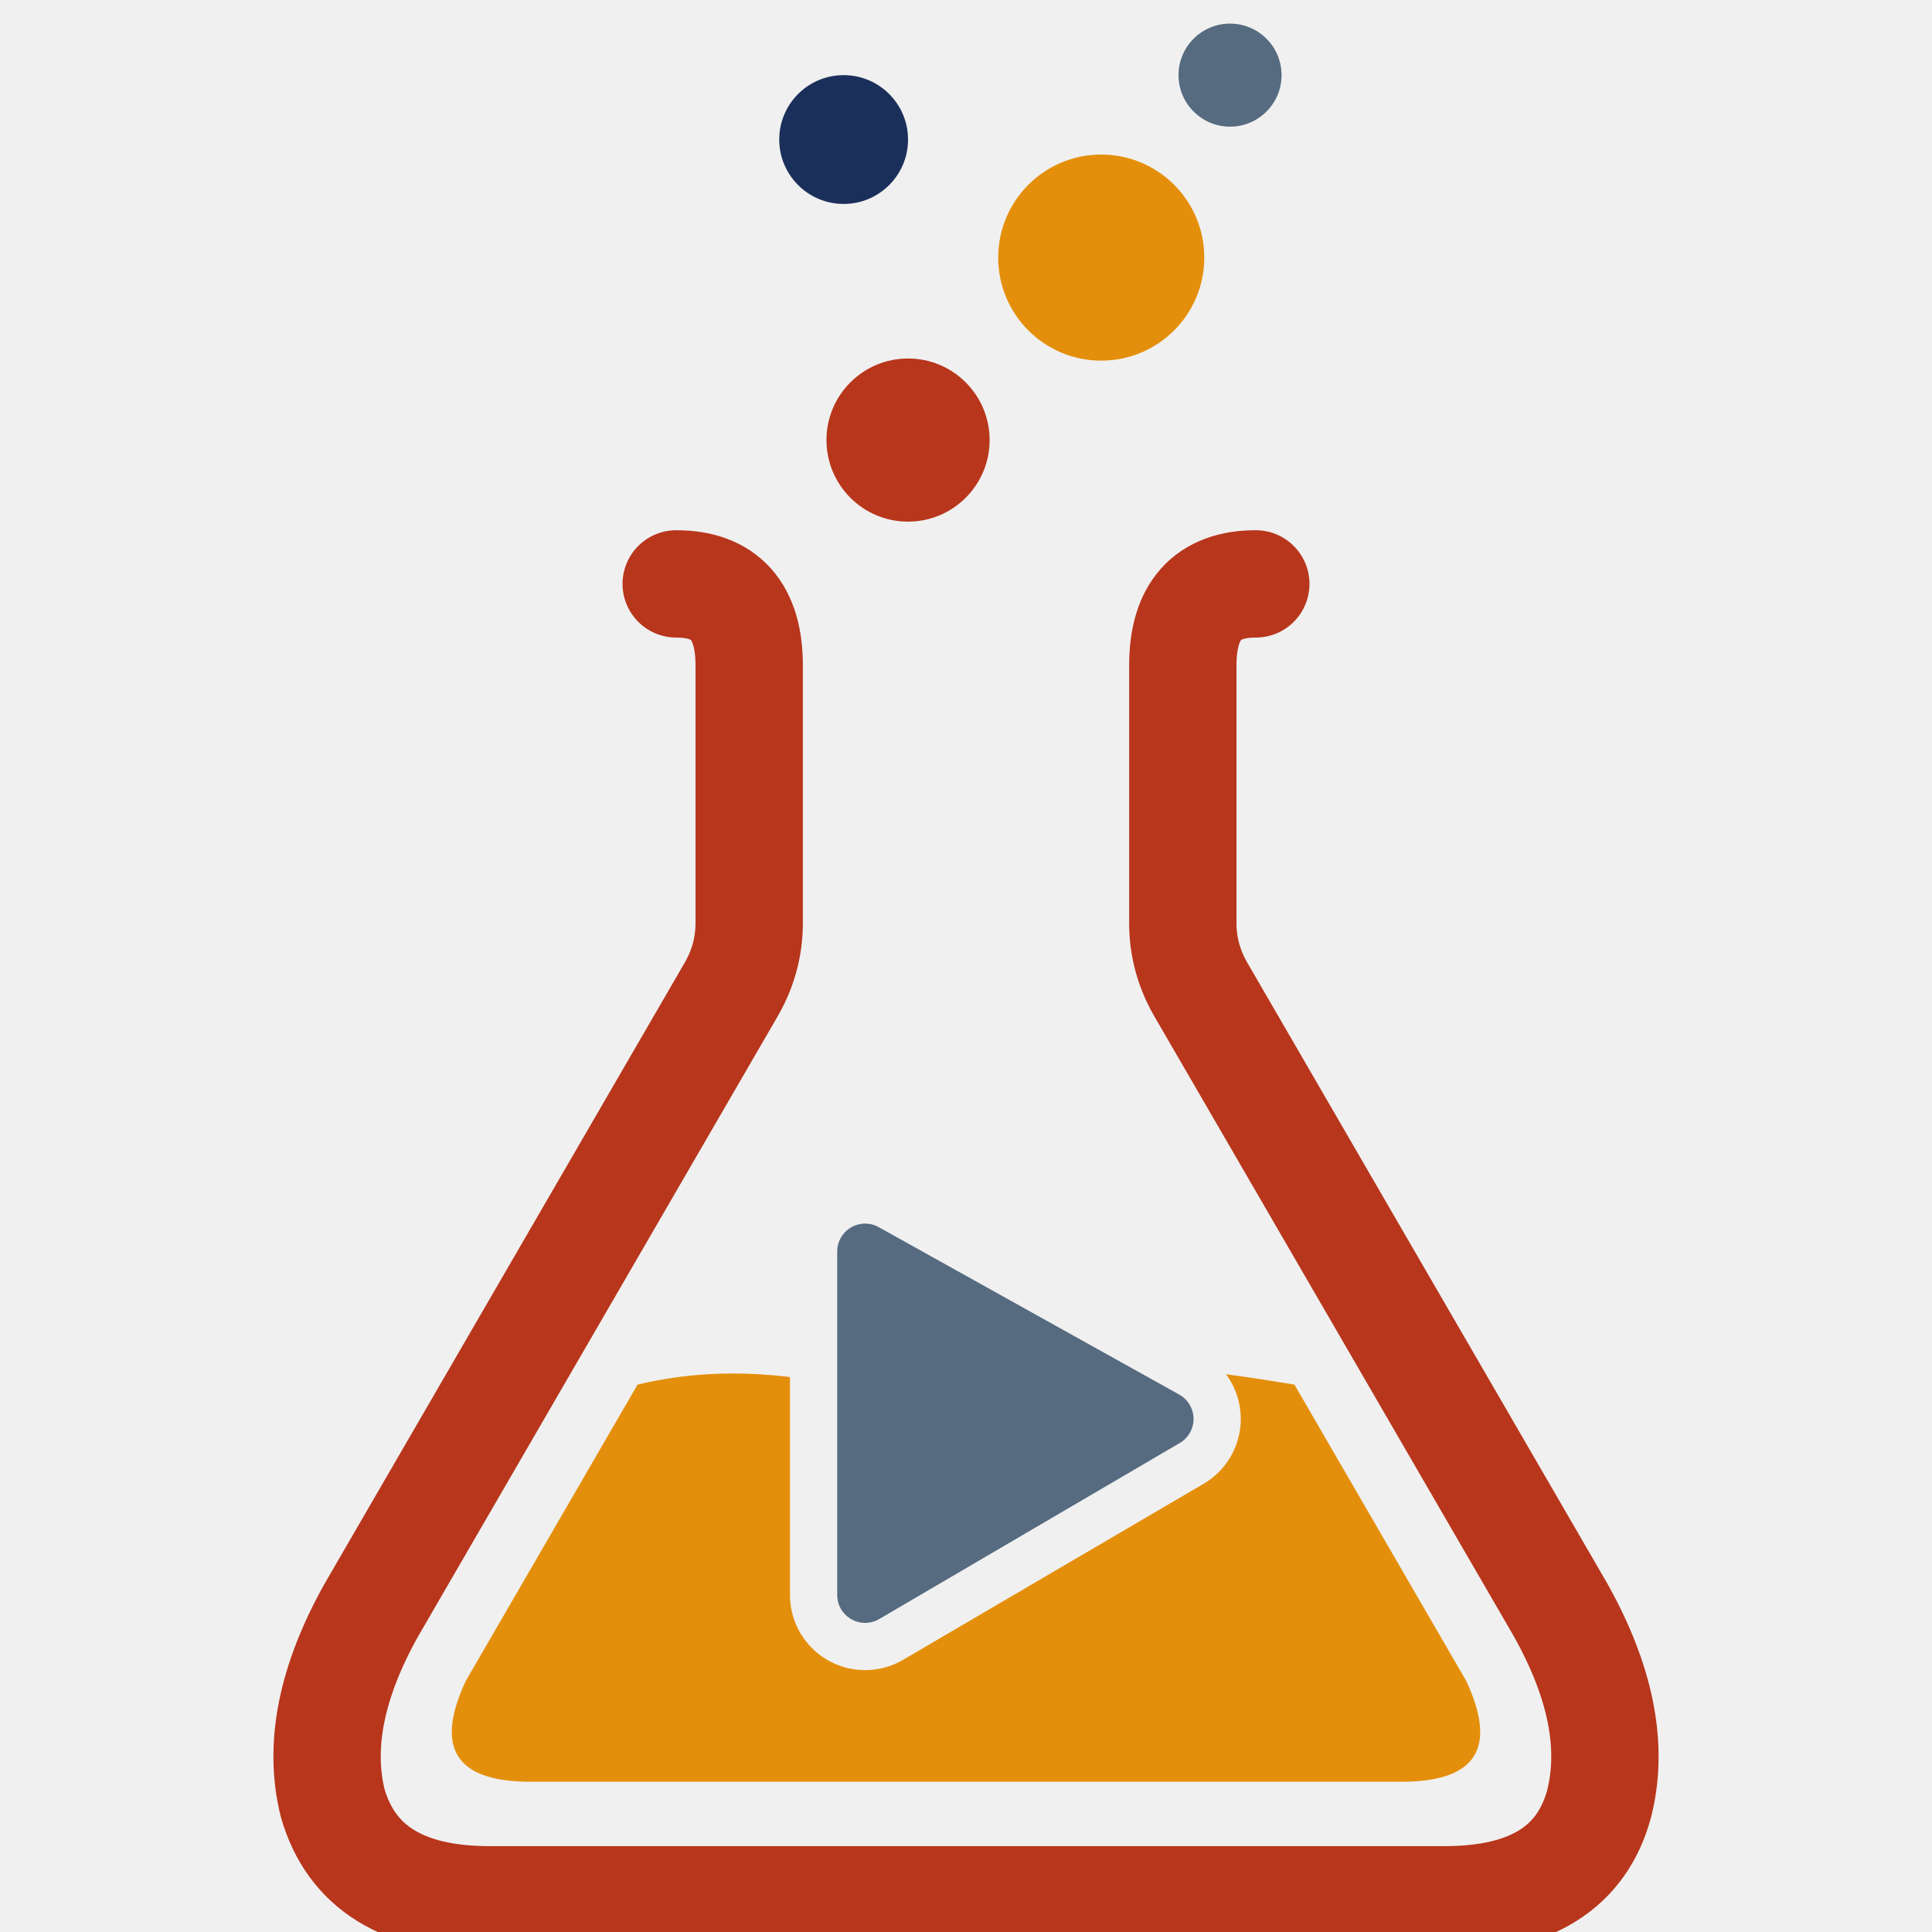
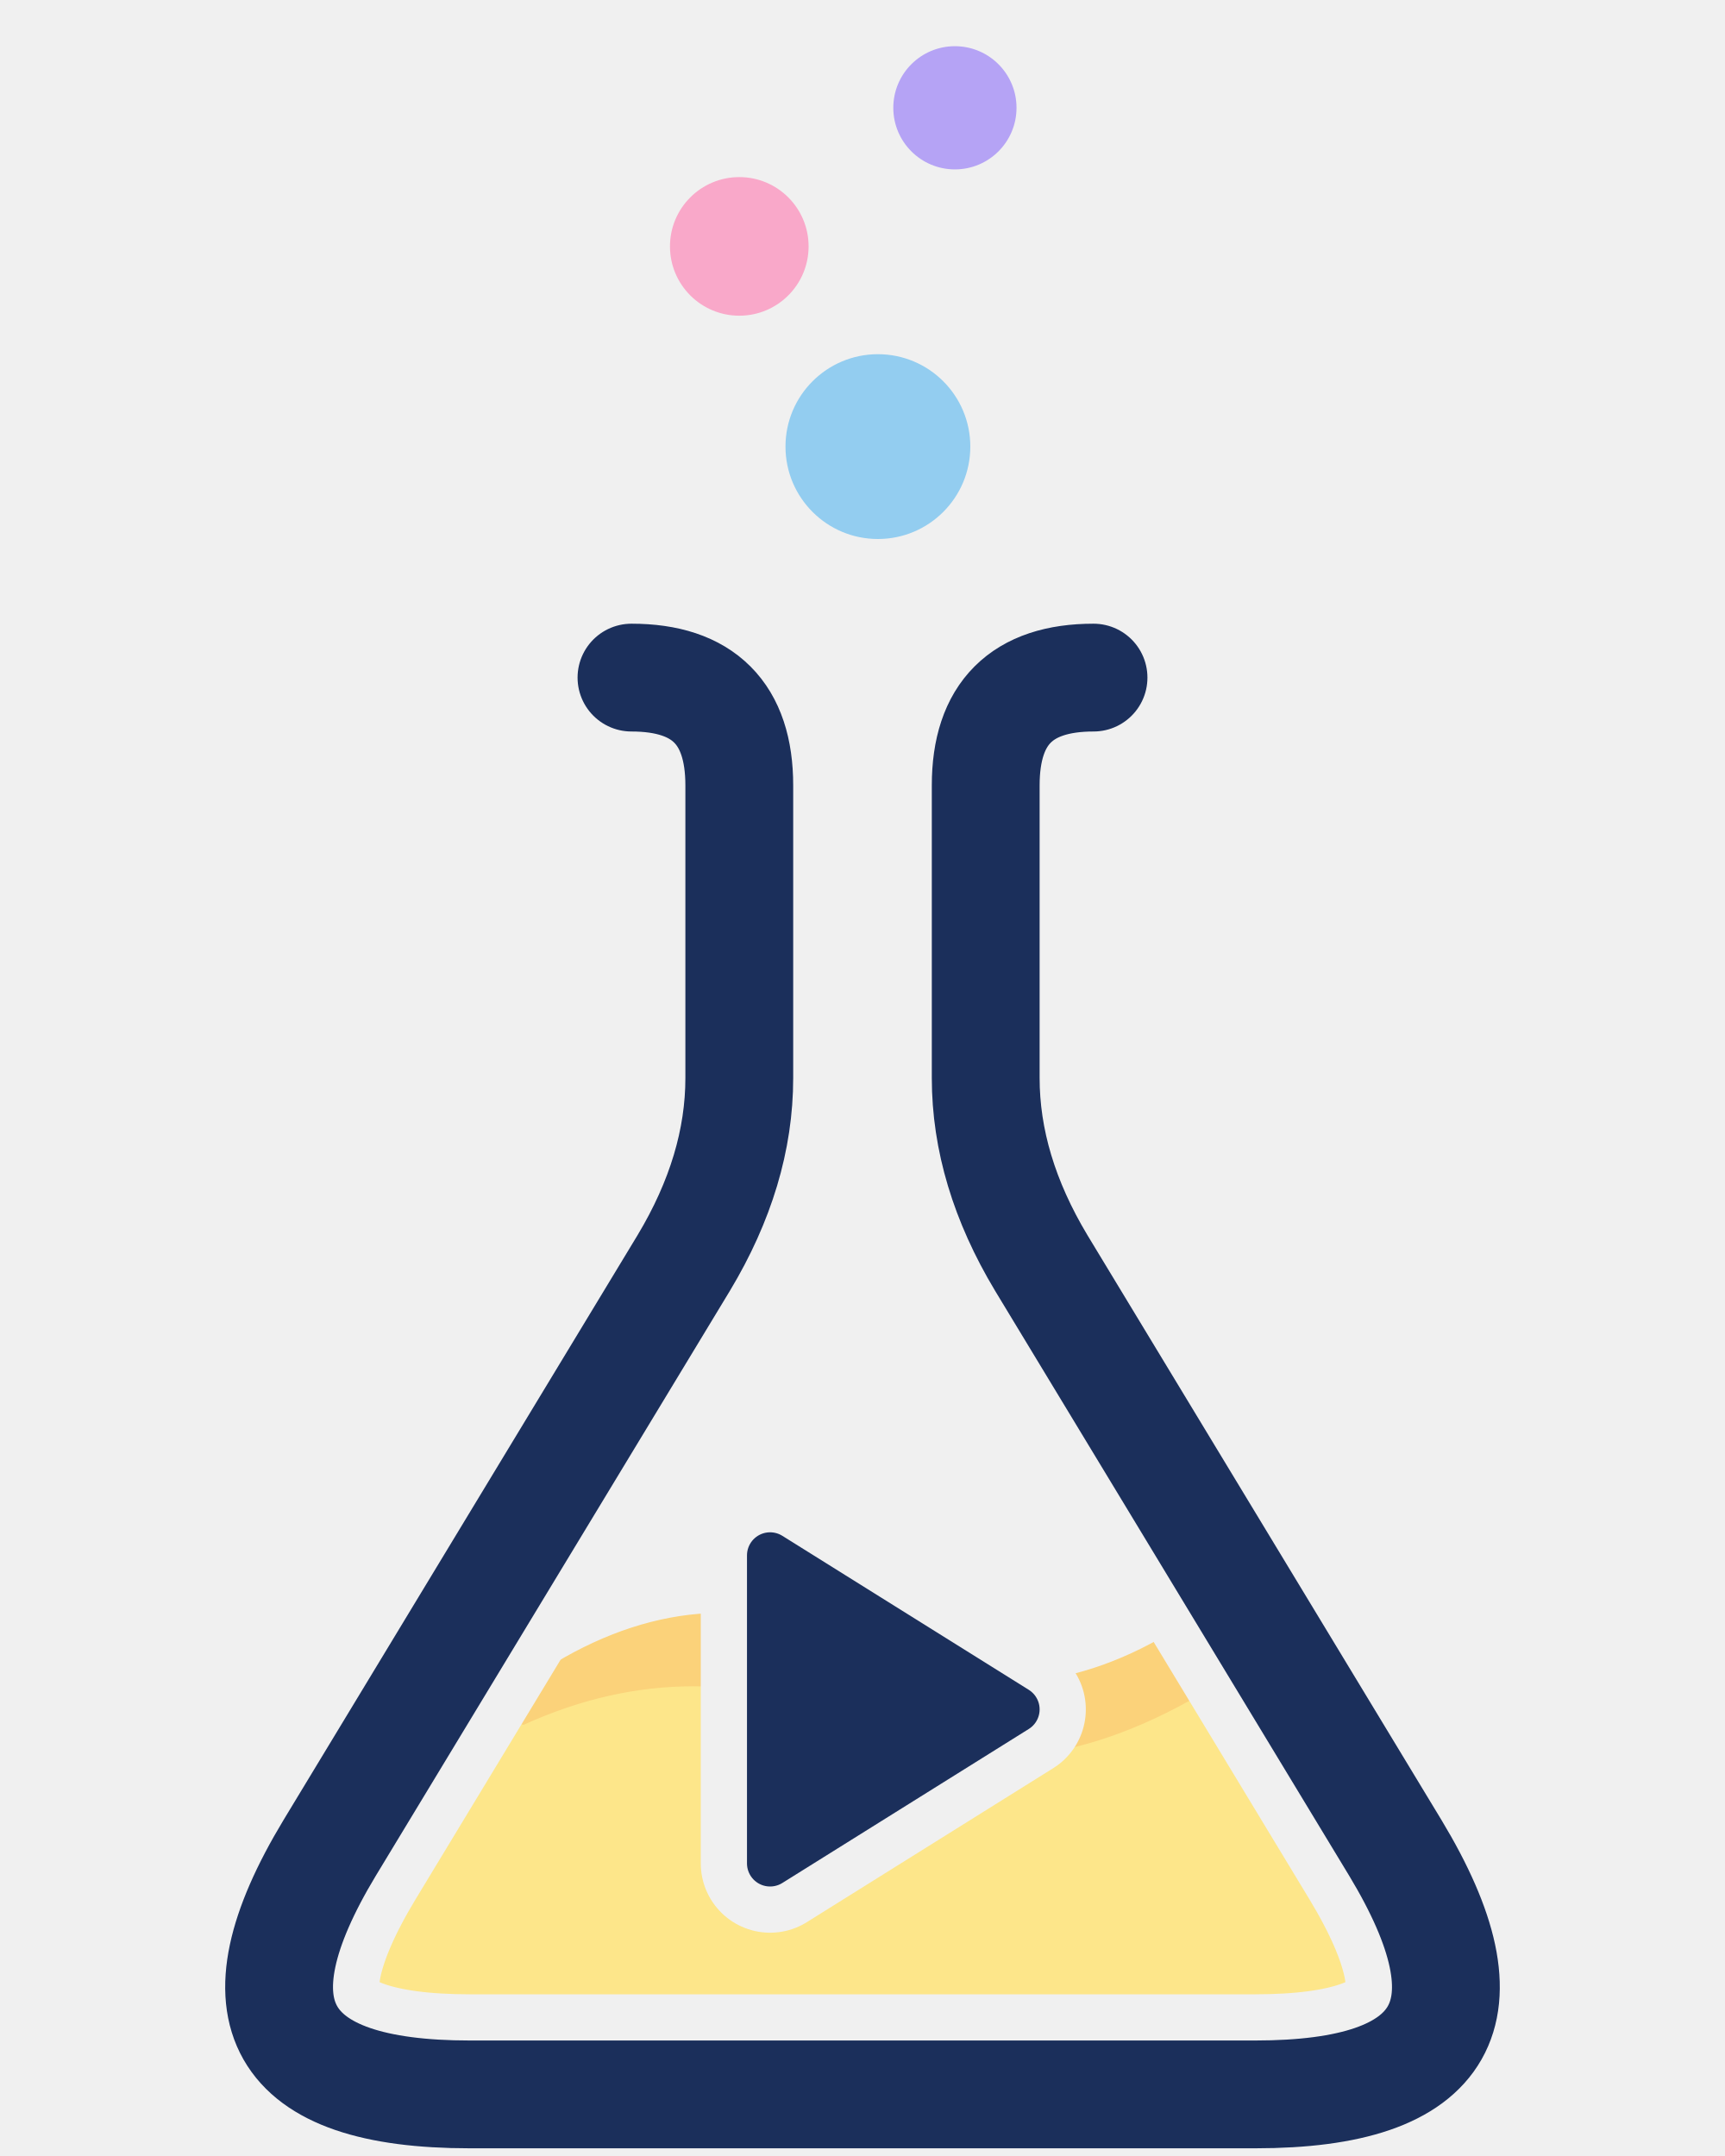
- <svg xmlns="http://www.w3.org/2000/svg" viewBox="-93 -215 900 900">
-   <mask id="m" maskUnits="userSpaceOnUse">
-     <rect x="-100" y="-300" width="1000" height="1100" fill="#fff" />
-     <path d="M310 368 L310 528 L450 446 Z" fill="#000" stroke="#000" stroke-width="70" stroke-linejoin="round" />
+ <svg xmlns="http://www.w3.org/2000/svg" viewBox="-4 -24 112 140">
+   <clipPath id="glass">
+     <path d="M37 20 Q44 20 44 27 V46 Q44 52 40.4 58 L17.4 96 Q7.75 112 26.5 112 H77.5 Q96.25 112 86.6 96 L63.6 58 Q60 52 60 46 V27 Q60 20 67 20 Z" />
+   </clipPath>
+   <mask id="gap" maskUnits="userSpaceOnUse" x="-10" y="-30" width="124" height="160">
+     <rect x="-10" y="-30" width="124" height="160" fill="#fff" />
+     <path d="M37 20 Q44 20 44 27 V46 Q44 52 40.4 58 L17.4 96 Q7.75 112 26.5 112 H77.5 Q96.25 112 86.6 96 L63.6 58 Q60 52 60 46 V27 Q60 20 67 20" fill="none" stroke="#000" stroke-width="13" stroke-linecap="round" stroke-linejoin="round" />
+     <path d="M46 77 L62 87 L46 97 Z" fill="#000" stroke="#000" stroke-width="9" stroke-linejoin="round" />
  </mask>
-   <path mask="url(#m)" fill="#E48F0B" d="M204 430 C280 412 330 448 357 432 C390 414 450 420 510 430 L590 568 Q612 615 560 615 H154 Q102 615 124 568 Z" />
-   <path d="M310 368 L310 528 L450 446 Z" fill="#566B80" stroke="#566B80" stroke-width="26" stroke-linejoin="round" />
-   <path d="M222 57 Q256 57 256 95 V215 Q256 232 247 247 L80 535 Q52 585 62 625 Q75 670 135 670 H580 Q640 670 652 625 Q662 585 634 535 L467 247 Q458 232 458 215 V95 Q458 57 492 57" fill="none" stroke="#B8361C" stroke-width="50" stroke-linejoin="round" stroke-linecap="round" />
-   <circle cx="330" cy="-10" r="38" fill="#B8361C" />
-   <circle cx="420" cy="-95" r="48" fill="#E48F0B" />
-   <circle cx="300" cy="-150" r="30" fill="#1B2F5B" />
-   <circle cx="480" cy="-180" r="24" fill="#566B80" />
+   <g clip-path="url(#glass)">
+     <g mask="url(#gap)">
+       <path d="M0 86 Q16 80 32 84 Q42 78 52 83 Q62 88 72 82 Q88 78 104 84 V120 H0 Z" fill="#fbd27a" />
+       <path d="M0 90 Q15 84 30 88 Q41 83 52 88 Q62 93 74 86 Q88 82 104 90 V120 H0 Z" fill="#fde68a" />
+     </g>
+   </g>
+   <path d="M46 77 L62 87 L46 97 Z" fill="#1b2f5b" stroke="#1b2f5b" stroke-width="3" stroke-linejoin="round" />
+   <path d="M37 20 Q44 20 44 27 V46 Q44 52 40.4 58 L17.4 96 Q7.75 112 26.5 112 H77.5 Q96.25 112 86.6 96 L63.6 58 Q60 52 60 46 V27 Q60 20 67 20" fill="none" stroke="#1b2f5b" stroke-width="7" stroke-linecap="round" stroke-linejoin="round" />
+   <circle cx="53" cy="5" r="6" fill="#93cdf0" />
+   <circle cx="44" cy="-8" r="4.5" fill="#f9a8c9" />
+   <circle cx="58" cy="-17" r="4" fill="#b5a3f5" />
</svg>
